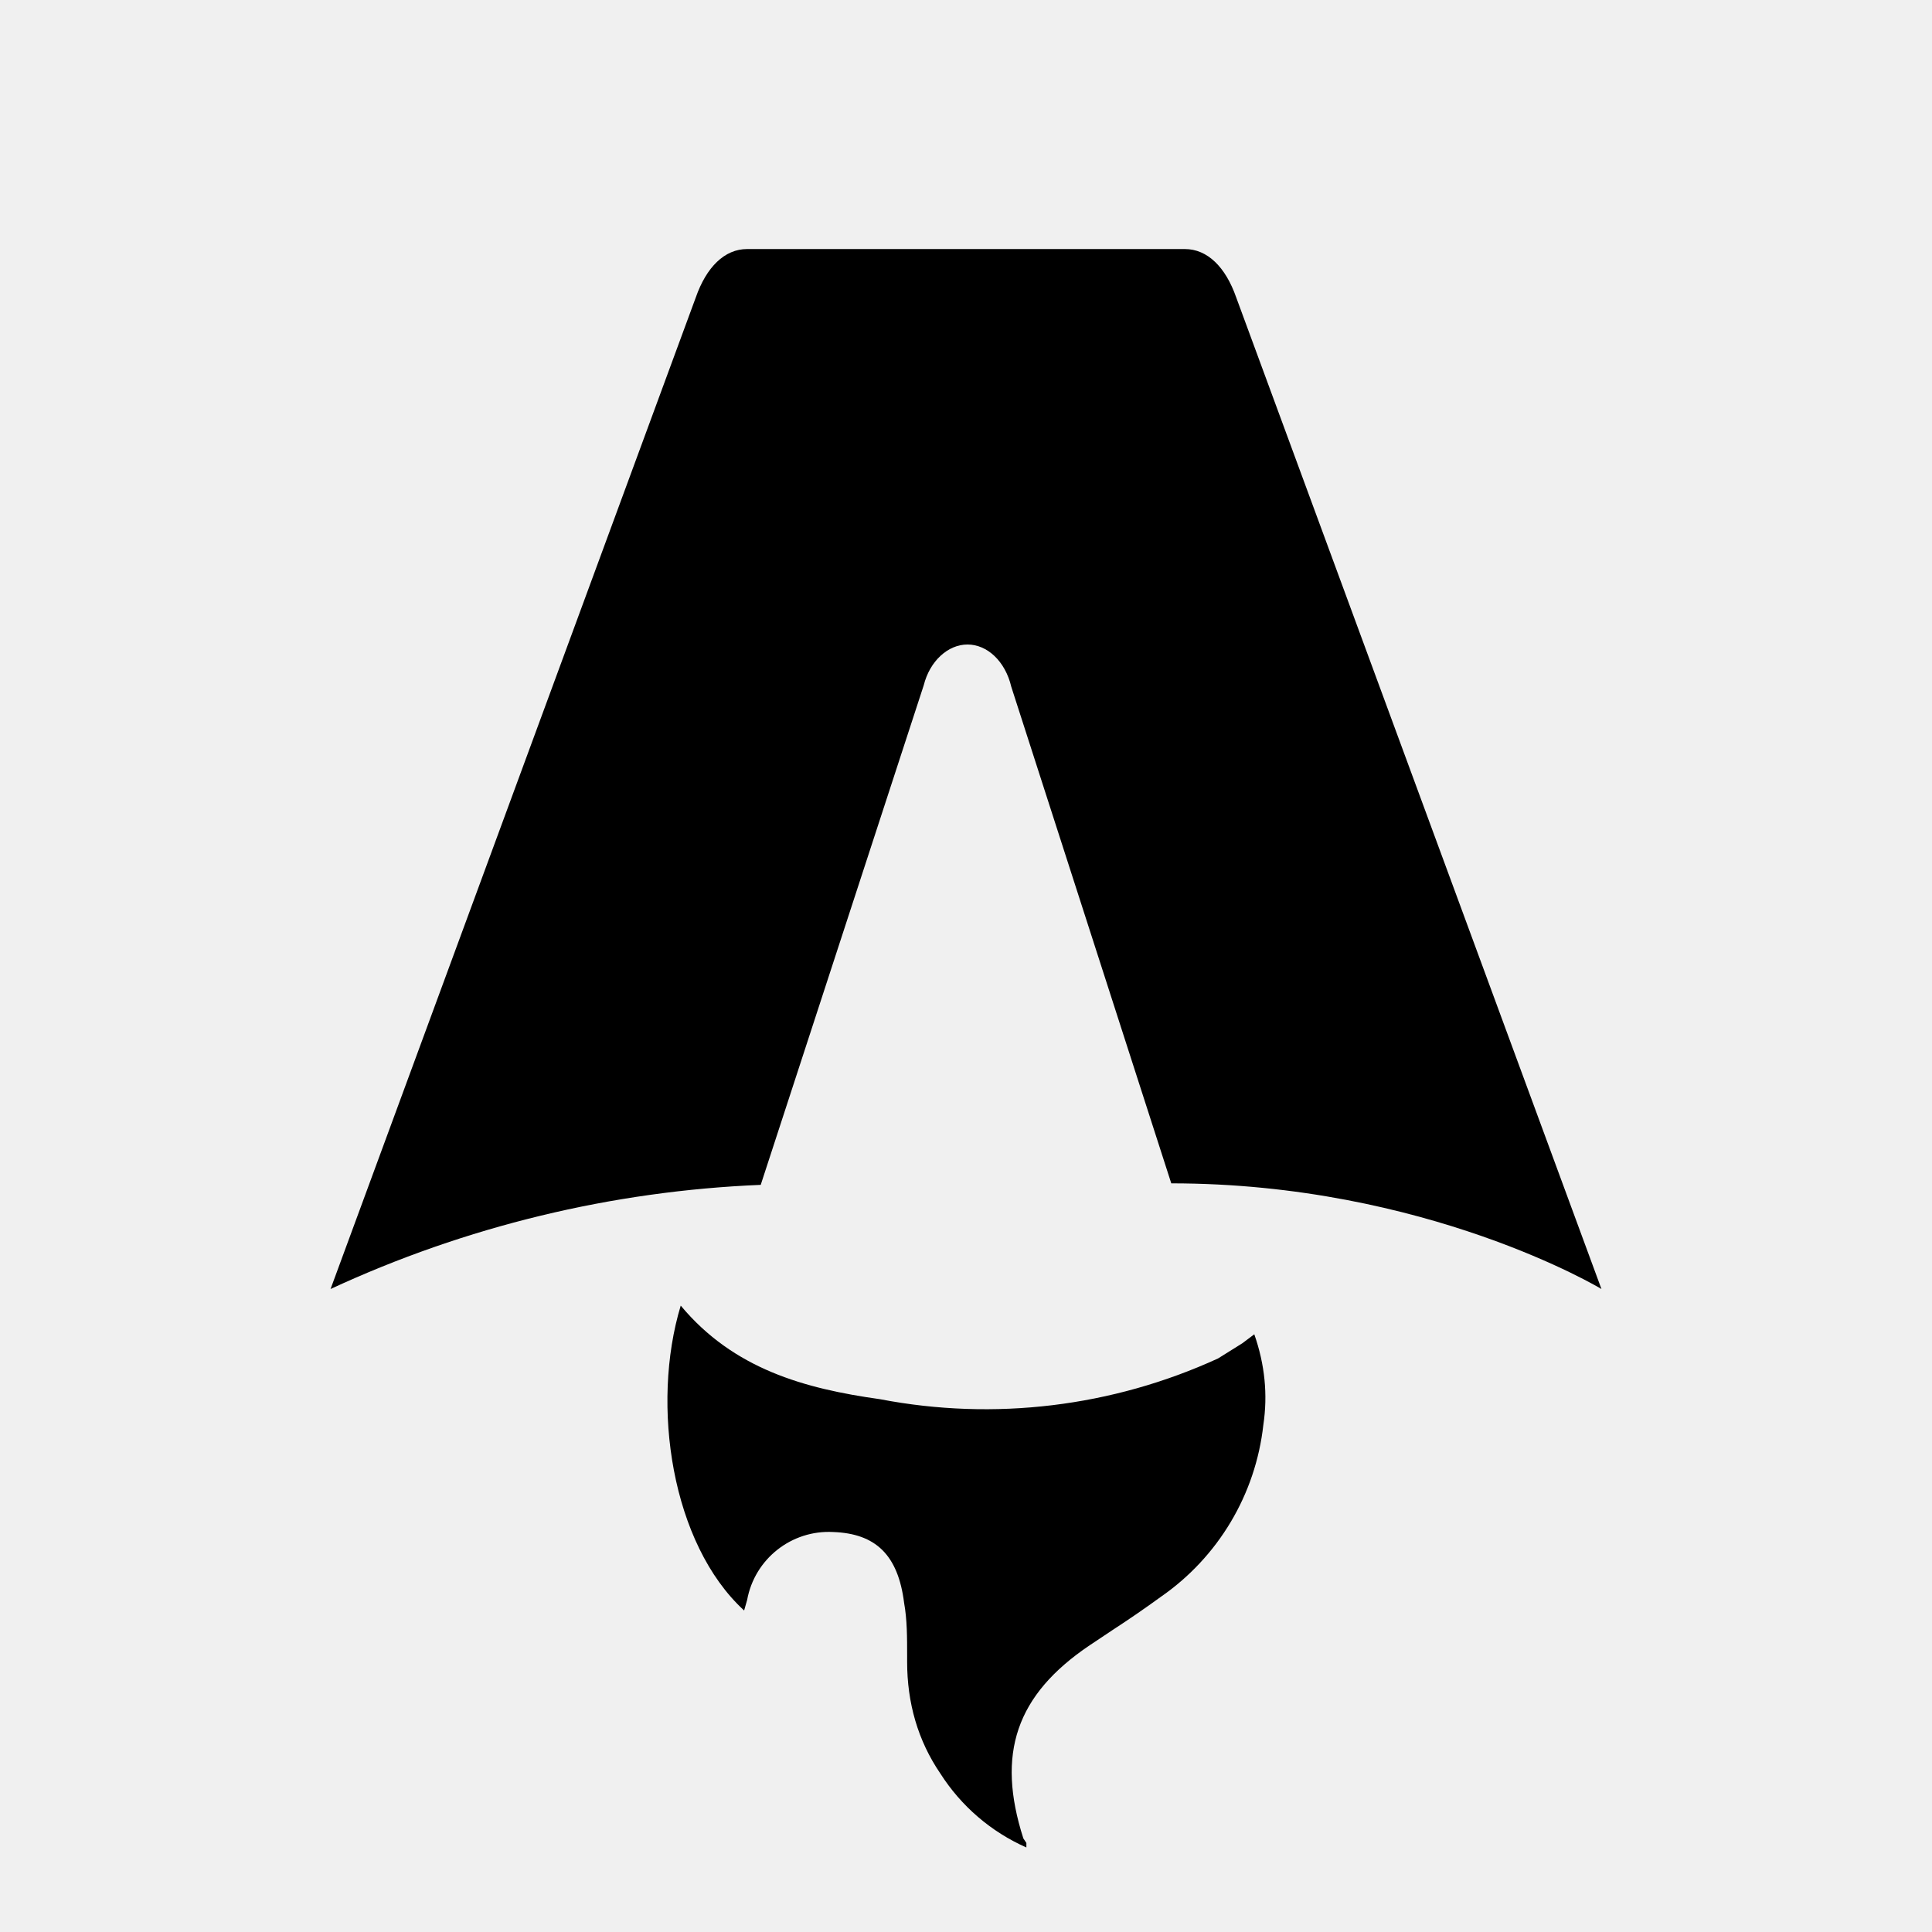
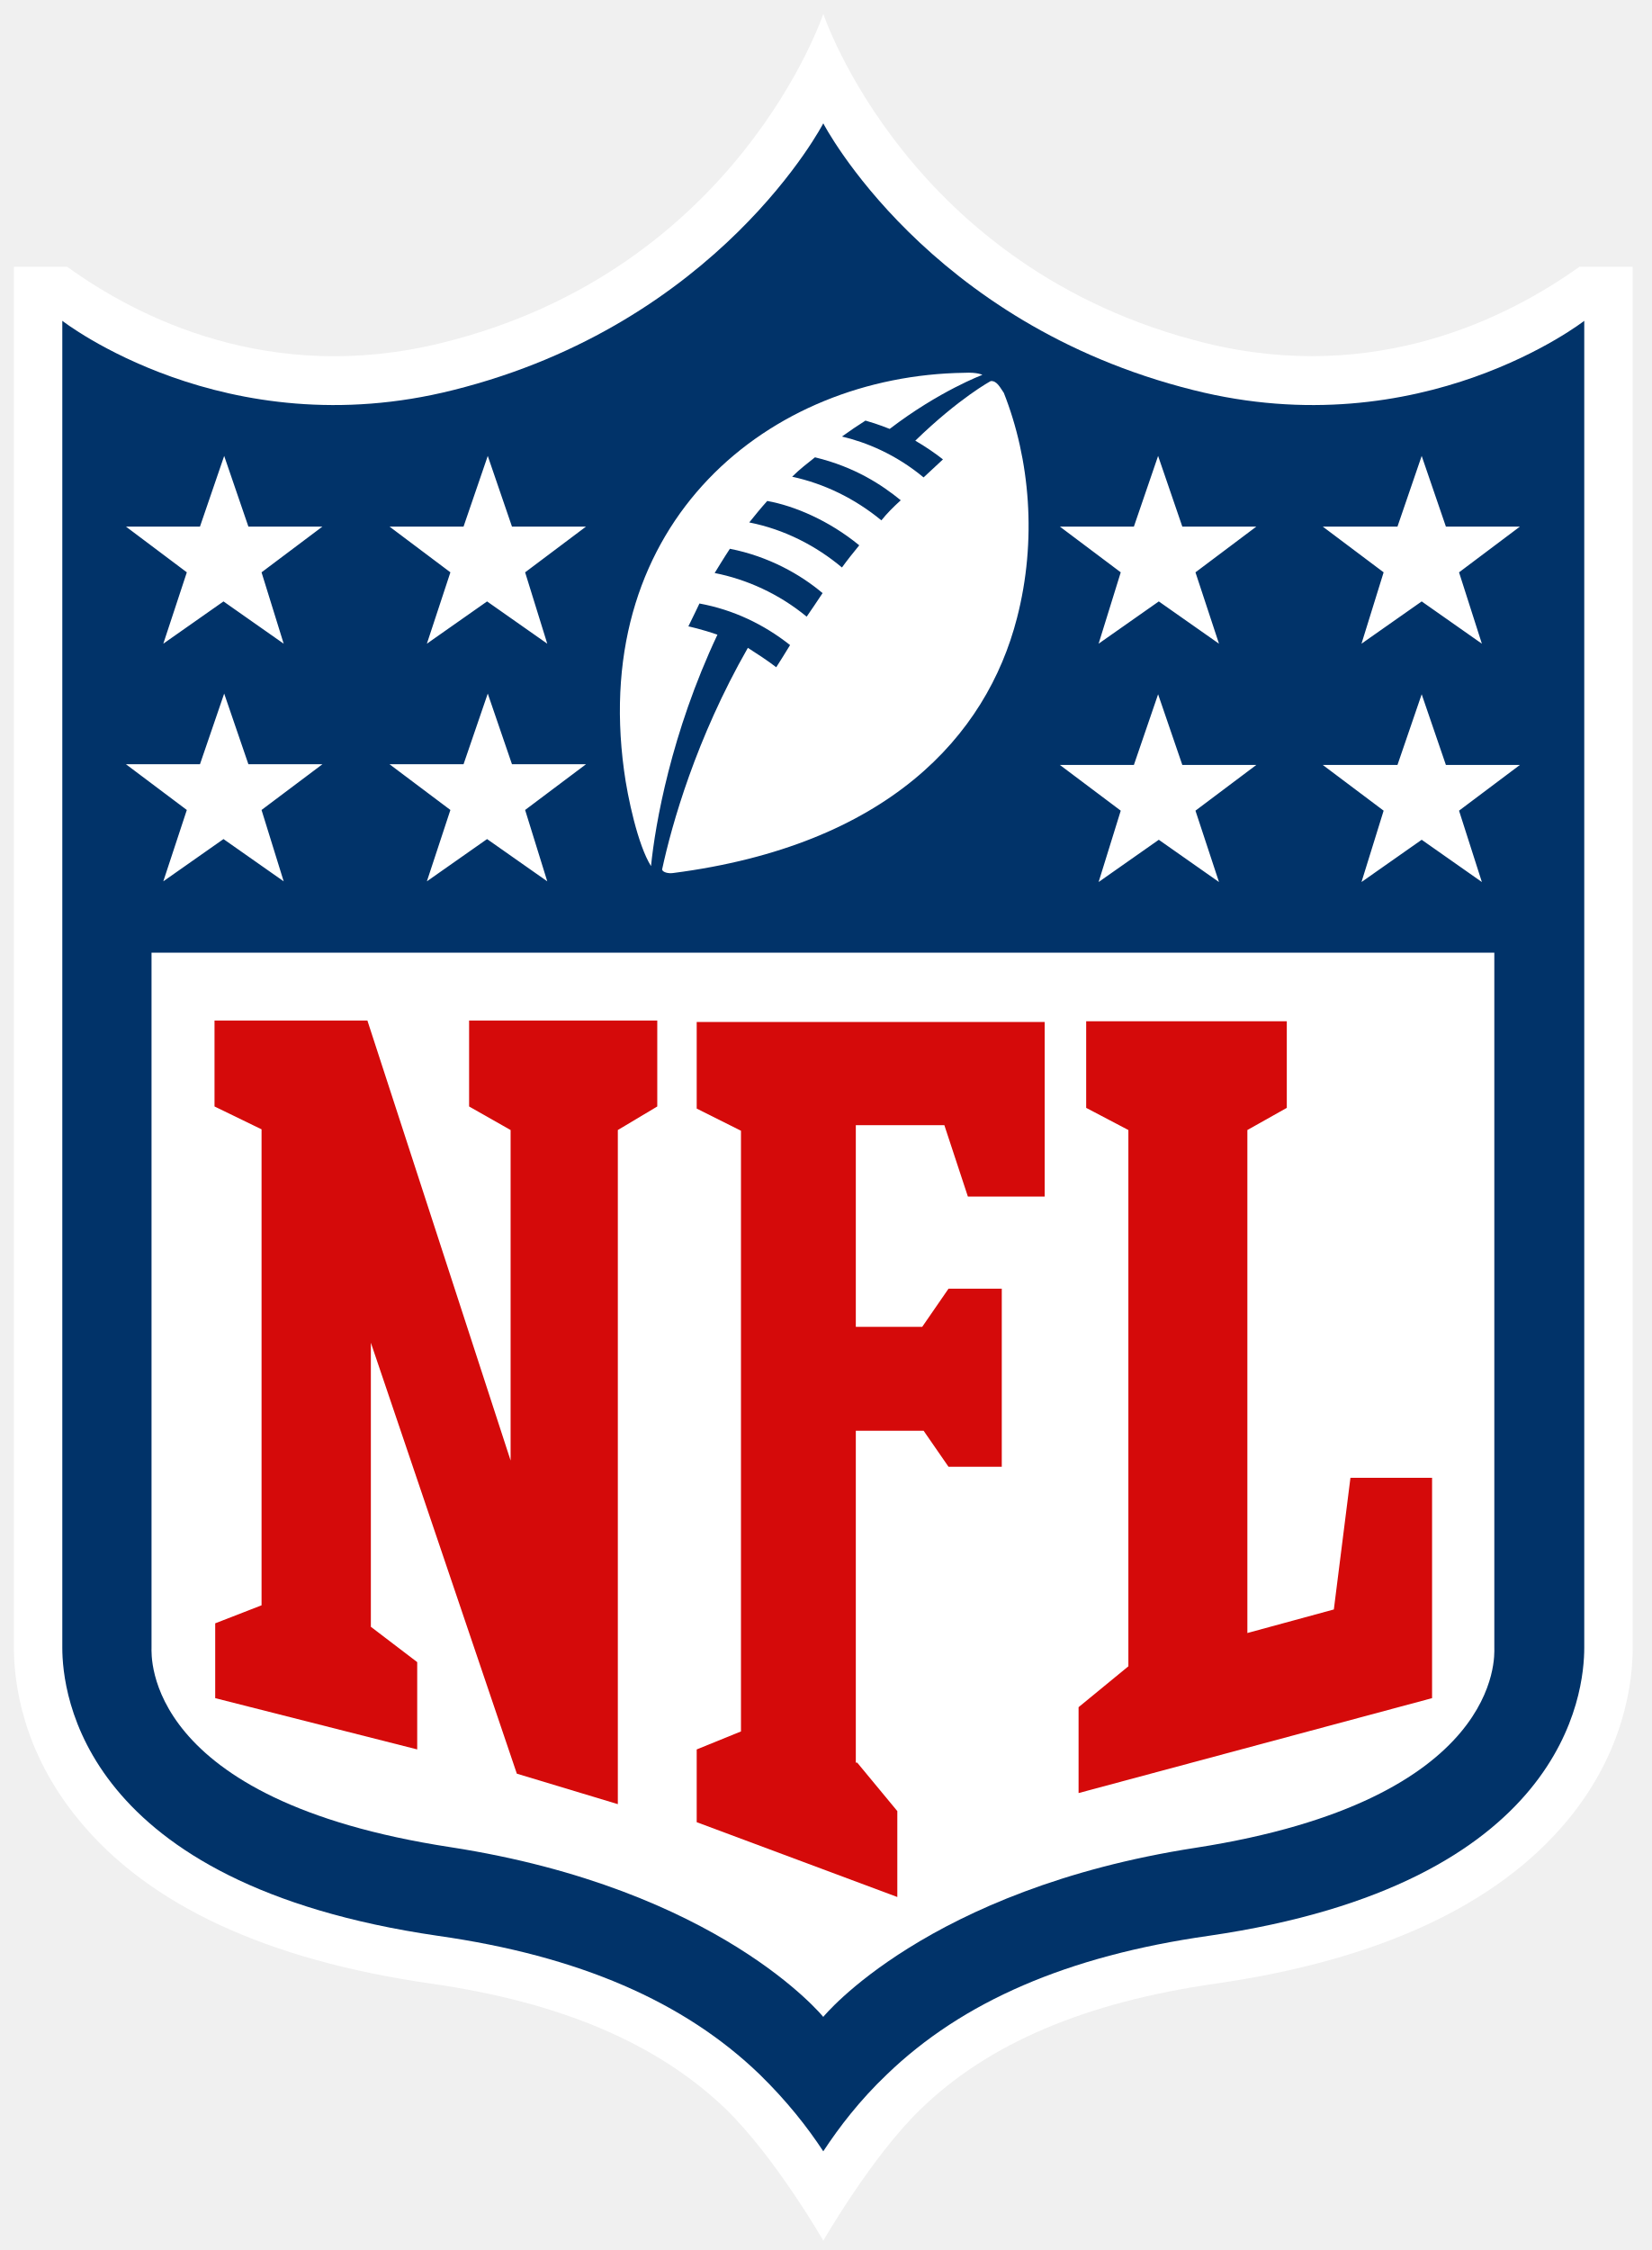
- <svg xmlns="http://www.w3.org/2000/svg" fill="none" viewBox="0 0 128 128">
-   <path d="M50.4 78.5a75.1 75.1 0 0 0-28.5 6.9l24.2-65.7c.7-2 1.9-3.2 3.4-3.2h29c1.5 0 2.7 1.2 3.4 3.2l24.2 65.7s-11.6-7-28.5-7L67 45.5c-.4-1.7-1.6-2.8-2.9-2.8-1.3 0-2.5 1.1-2.9 2.7L50.4 78.5Zm-1.1 28.2Zm-4.2-20.2c-2 6.6-.6 15.8 4.2 20.2a17.5 17.5 0 0 1 .2-.7 5.5 5.5 0 0 1 5.7-4.5c2.8.1 4.3 1.5 4.7 4.7.2 1.1.2 2.3.2 3.5v.4c0 2.7.7 5.2 2.2 7.4a13 13 0 0 0 5.7 4.9v-.3l-.2-.3c-1.8-5.6-.5-9.5 4.4-12.8l1.5-1a73 73 0 0 0 3.2-2.2 16 16 0 0 0 6.8-11.4c.3-2 .1-4-.6-6l-.8.6-1.6 1a37 37 0 0 1-22.4 2.7c-5-.7-9.7-2-13.2-6.2Z" />
-   <style>
-         path { fill: #000; }
-         @media (prefers-color-scheme: dark) {
-             path { fill: #FFF; }
-         }
-     </style>
+ <svg xmlns="http://www.w3.org/2000/svg" width="355.38" height="484.1" version="1.1" viewBox="0 0 355.38 484.1">
+   <g transform="translate(-72.014 -7.4607)">
+     <path d="m411.92 64.857c-15.037 10.733-43.622 25.491-80.544 16.398-63.87-15.801-82.182-70.807-82.182-70.807s-18.312 55.155-82.182 70.807c-36.922 9.093-65.507-5.516-80.544-16.398h-11.464v297.09c0 7.453 1.787 22.36 13.995 37.118 15.037 18.335 40.496 30.112 75.78 35.18 28.138 4.025 48.833 12.969 63.423 26.981 10.719 10.435 20.992 28.323 20.992 28.323s10.571-18.335 20.992-28.323c14.59-14.161 35.434-22.957 63.423-26.981 35.285-5.068 60.743-16.994 75.78-35.18 12.208-14.758 13.995-29.665 13.995-37.118v-297.09z" fill="#FFF" />
+     <path d="m412.96 76.484s-34.987 27.28-84.118 14.907c-57.319-14.311-79.651-57.391-79.651-57.391s-22.332 43.081-79.651 57.391c-49.131 12.373-84.118-14.907-84.118-14.907v285.47c0 9.689 4.02 50.832 80.842 62.012 30.372 4.323 53.002 14.161 69.229 29.814 5.806 5.665 10.273 11.329 13.697 16.547 3.424-5.217 7.891-11.031 13.697-16.547 16.228-15.652 38.858-25.491 69.229-29.814 76.822-11.18 80.842-52.323 80.842-62.012v-285.47z" fill="#013369" />
+     <path d="m249.19 441.4s22.332-27.429 80.098-36.373c66.252-10.286 64.316-41.441 64.316-42.932v-149.66h-288.98v149.52c0 1.64-1.935 32.795 64.316 42.932 57.915 8.944 80.247 36.522 80.247 36.522z" fill="#FFF" />
+     <path d="m181.9 321.7v-71.106l-8.933-5.068v-18.484h40.496v18.484l-8.486 5.068v145.04l-21.737-6.559-31.414-92.72v61.118l9.975 7.602v18.783l-43.473-11.031v-16.099l9.975-3.876v-102.41l-10.124-4.919v-18.484h32.903zm74.589 64.994 8.635 10.435v18.484l-43.175-16.099v-15.652l9.528-3.876v-129.24l-9.528-4.77v-18.634h74.887v37.565h-16.526l-5.062-15.354h-19.057v43.379h14.293l5.657-8.199h11.464v38.311h-11.464l-5.36-7.752h-14.59v71.404zm47.642 6.559v-18.484l10.719-8.795v-115.38l-9.082-4.77v-18.634h43.175v18.634l-8.486 4.77v108.22l18.61-5.068 3.573-28.323h17.568v47.404l-76.078 20.422z" fill="#D50A0A" />
+     <path d="m112.22 181.73-13.101-9.839h15.93l5.211-15.205 5.211 15.205h15.93l-13.101 9.839 4.764 15.354-12.953-9.093-12.953 9.093zm56.724 0-13.101-9.839h15.93l5.211-15.205 5.211 15.205h15.93l-13.101 9.839 4.764 15.354-12.953-9.093-12.953 9.093zm-56.724-51.13-13.101-9.839h15.93l5.211-15.205 5.211 15.205h15.93l-13.101 9.839 4.764 15.354-12.953-9.093-12.953 9.093zm56.724 0-13.101-9.839h15.93l5.211-15.205 5.211 15.205h15.93l-13.101 9.839 4.764 15.354-12.953-9.093-12.953 9.093zm221.98 66.634-12.953-9.093-12.953 9.093 4.764-15.354-13.101-9.839h16.079l5.211-15.205 5.211 15.205h15.93l-13.101 9.839zm-56.575 0-12.953-9.093-12.953 9.093 4.764-15.354-13.101-9.839h15.93l5.211-15.205 5.211 15.205h15.93l-13.101 9.839zm56.575-51.28-12.953-9.093-12.953 9.093 4.764-15.354-13.101-9.839h16.079l5.211-15.205 5.211 15.205h15.93l-13.101 9.839zm-56.575 0-12.953-9.093-12.953 9.093 4.764-15.354-13.101-9.839h15.93l5.211-15.205 5.211 15.205h15.93l-13.101 9.839zm-49.131-56.497c1.34-.149 2.084 1.491 2.829 2.534 5.657 14.311 7.146 31.752 2.829 48.447-6.551 25.491-27.99 48.894-73.994 54.857-1.042.149-2.233-.149-2.382-.745 2.084-9.689 7.295-28.174 18.461-47.702 2.084 1.342 4.169 2.683 6.104 4.174.744-1.193 1.638-2.534 2.978-4.77-5.657-4.472-12.208-7.602-19.503-8.944 0 0-1.34 2.832-2.382 4.919 0 0 2.829.596 6.253 1.789-9.975 21.168-13.399 40.845-14.293 49.789-2.829-4.472-5.062-14.907-5.806-20.571-7.295-53.665 31.265-84.969 73.249-85.565 2.829-.149 3.871.447 3.871.447s-9.231 3.429-19.95 11.627c0 0-2.531-1.043-5.211-1.789-1.638 1.043-3.424 2.236-5.062 3.429 5.062 1.193 11.464 3.727 17.568 8.795 1.34-1.193 2.68-2.534 4.169-3.876-1.489-1.193-3.871-2.832-5.955-4.025 9.528-9.242 16.228-12.82 16.228-12.82zm-39.602 50.683c1.042-1.491 2.233-3.28 3.424-5.068-4.764-4.025-11.613-7.901-19.95-9.54-1.191 1.789-3.275 5.217-3.275 5.217 6.849 1.342 13.846 4.472 19.801 9.391zm7.593-10.584c1.191-1.64 2.382-3.13 3.722-4.77-6.551-5.366-13.995-8.497-19.801-9.54-1.34 1.491-2.68 3.13-3.871 4.621 7.593 1.491 14.441 5.068 19.95 9.689zm8.486-10.137c1.191-1.491 2.531-2.832 4.169-4.323-4.02-3.28-9.826-7.155-18.461-9.242-1.489 1.193-3.275 2.534-4.913 4.174 6.849 1.491 13.399 4.621 19.206 9.391z" fill="#FFF" />
+   </g>
</svg>
